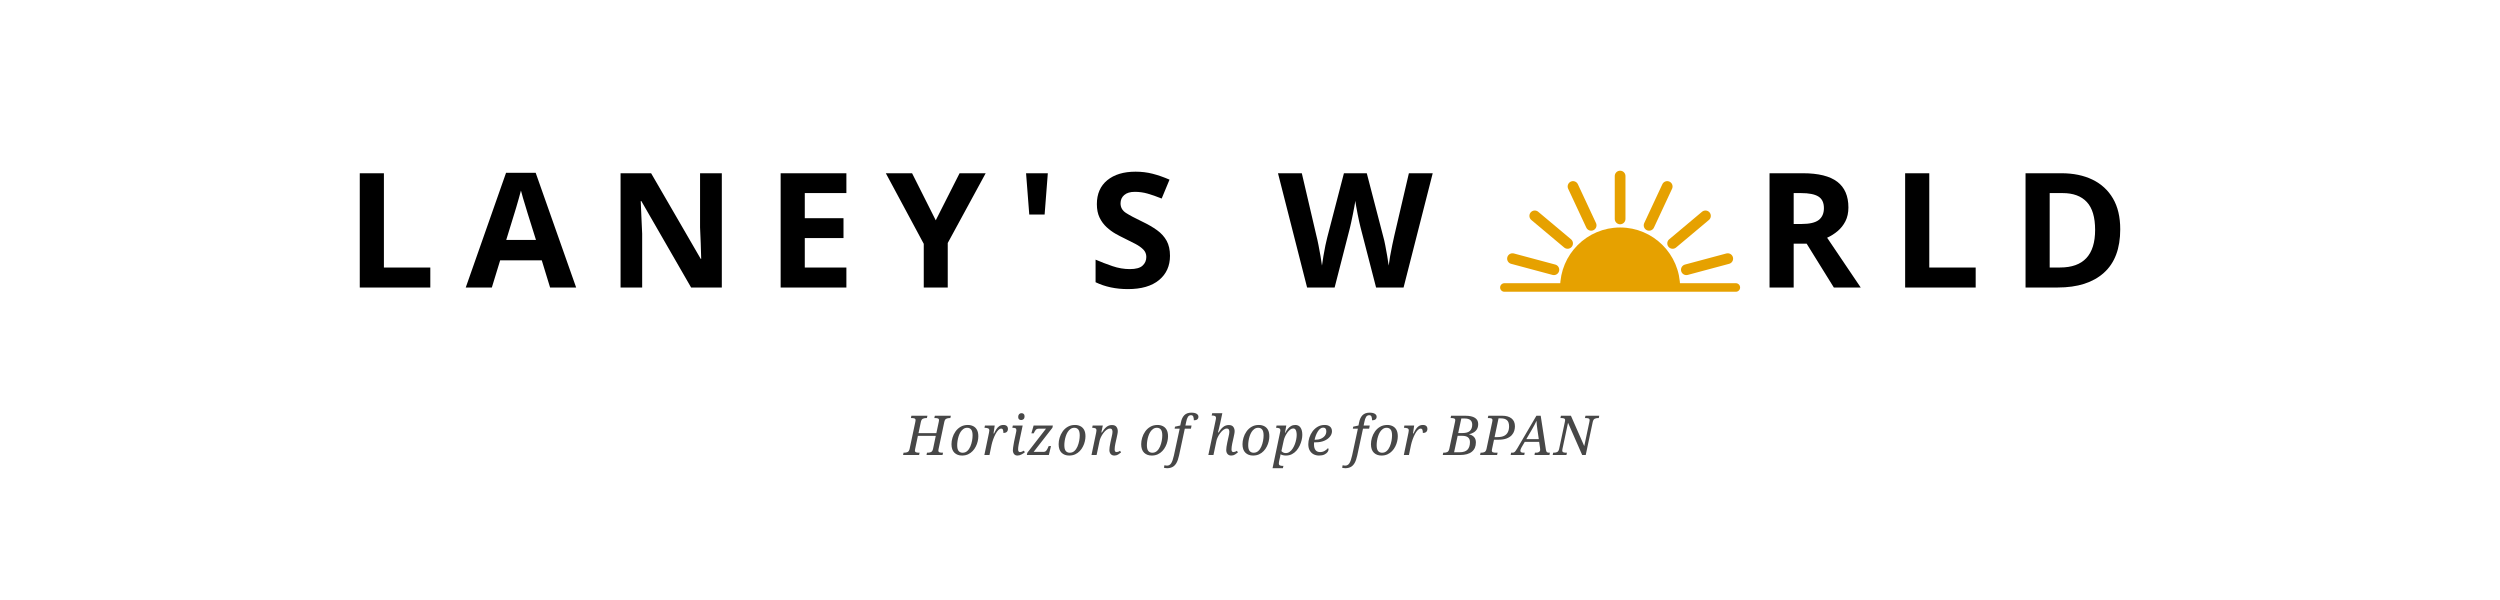
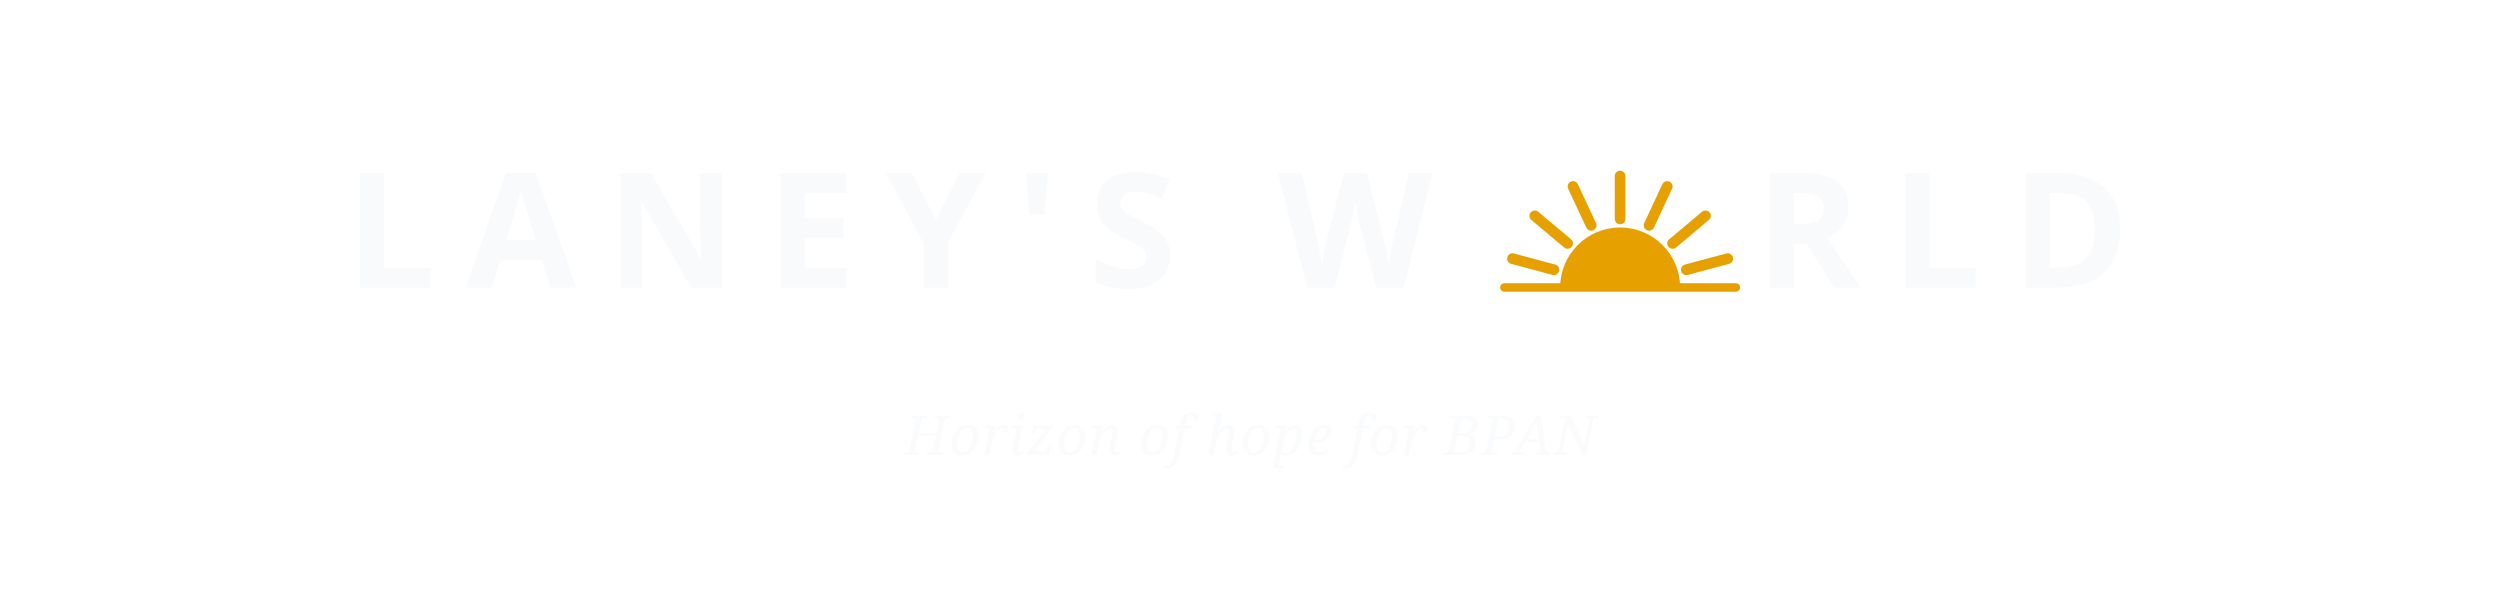
<svg xmlns="http://www.w3.org/2000/svg" viewBox="0 0 1000 240" width="1000" height="240">
-   <text x="138.14" y="115" font-family="Montserrat, system-ui, sans-serif" font-weight="600" font-size="64" fill="currentColor" letter-spacing="12">LANEY'S W</text>
-   <text x="702.05" y="115" font-family="Montserrat, system-ui, sans-serif" font-weight="600" font-size="64" fill="currentColor" letter-spacing="12">RLD</text>
+   <text x="138.14" y="115" font-family="Montserrat, system-ui, sans-serif" font-weight="600" font-size="64" fill="#F8FAFC" letter-spacing="12">LANEY'S W</text>
+   <text x="702.05" y="115" font-family="Montserrat, system-ui, sans-serif" font-weight="600" font-size="64" fill="#F8FAFC" letter-spacing="12">RLD</text>
  <g transform="translate(596.62, 50.71) scale(0.8571)">
    <g>
      <line x1="6" y1="75" x2="114" y2="75" stroke="#E6A100" stroke-width="4" stroke-linecap="round" />
      <path d="M 32 75 A 28 28 0 0 1 88 75 Z" fill="#E6A100" />
      <line x1="29.09" y1="66.72" x2="9.77" y2="61.54" stroke="#E6A100" stroke-width="5" stroke-linecap="round" />
      <line x1="35.49" y1="54.43" x2="20.17" y2="41.58" stroke="#E6A100" stroke-width="5" stroke-linecap="round" />
      <line x1="46.48" y1="46.00" x2="38.02" y2="27.87" stroke="#E6A100" stroke-width="5" stroke-linecap="round" />
      <line x1="60.00" y1="43.00" x2="60.00" y2="23.00" stroke="#E6A100" stroke-width="5" stroke-linecap="round" />
      <line x1="73.52" y1="46.00" x2="81.98" y2="27.87" stroke="#E6A100" stroke-width="5" stroke-linecap="round" />
      <line x1="84.51" y1="54.43" x2="99.83" y2="41.58" stroke="#E6A100" stroke-width="5" stroke-linecap="round" />
      <line x1="90.91" y1="66.72" x2="110.23" y2="61.54" stroke="#E6A100" stroke-width="5" stroke-linecap="round" />
    </g>
  </g>
-   <text x="500.0" y="182" text-anchor="middle" font-family="Lora, Georgia, serif" font-weight="400" font-style="italic" font-size="22" fill="currentColor" fill-opacity="0.72" letter-spacing="0.5">Horizon of hope for BPAN</text>
+   <text x="500.0" y="182" text-anchor="middle" font-family="Lora, Georgia, serif" font-weight="400" font-style="italic" font-size="22" fill="#F8FAFC" fill-opacity="0.72" letter-spacing="0.5">Horizon of hope for BPAN</text>
</svg>
